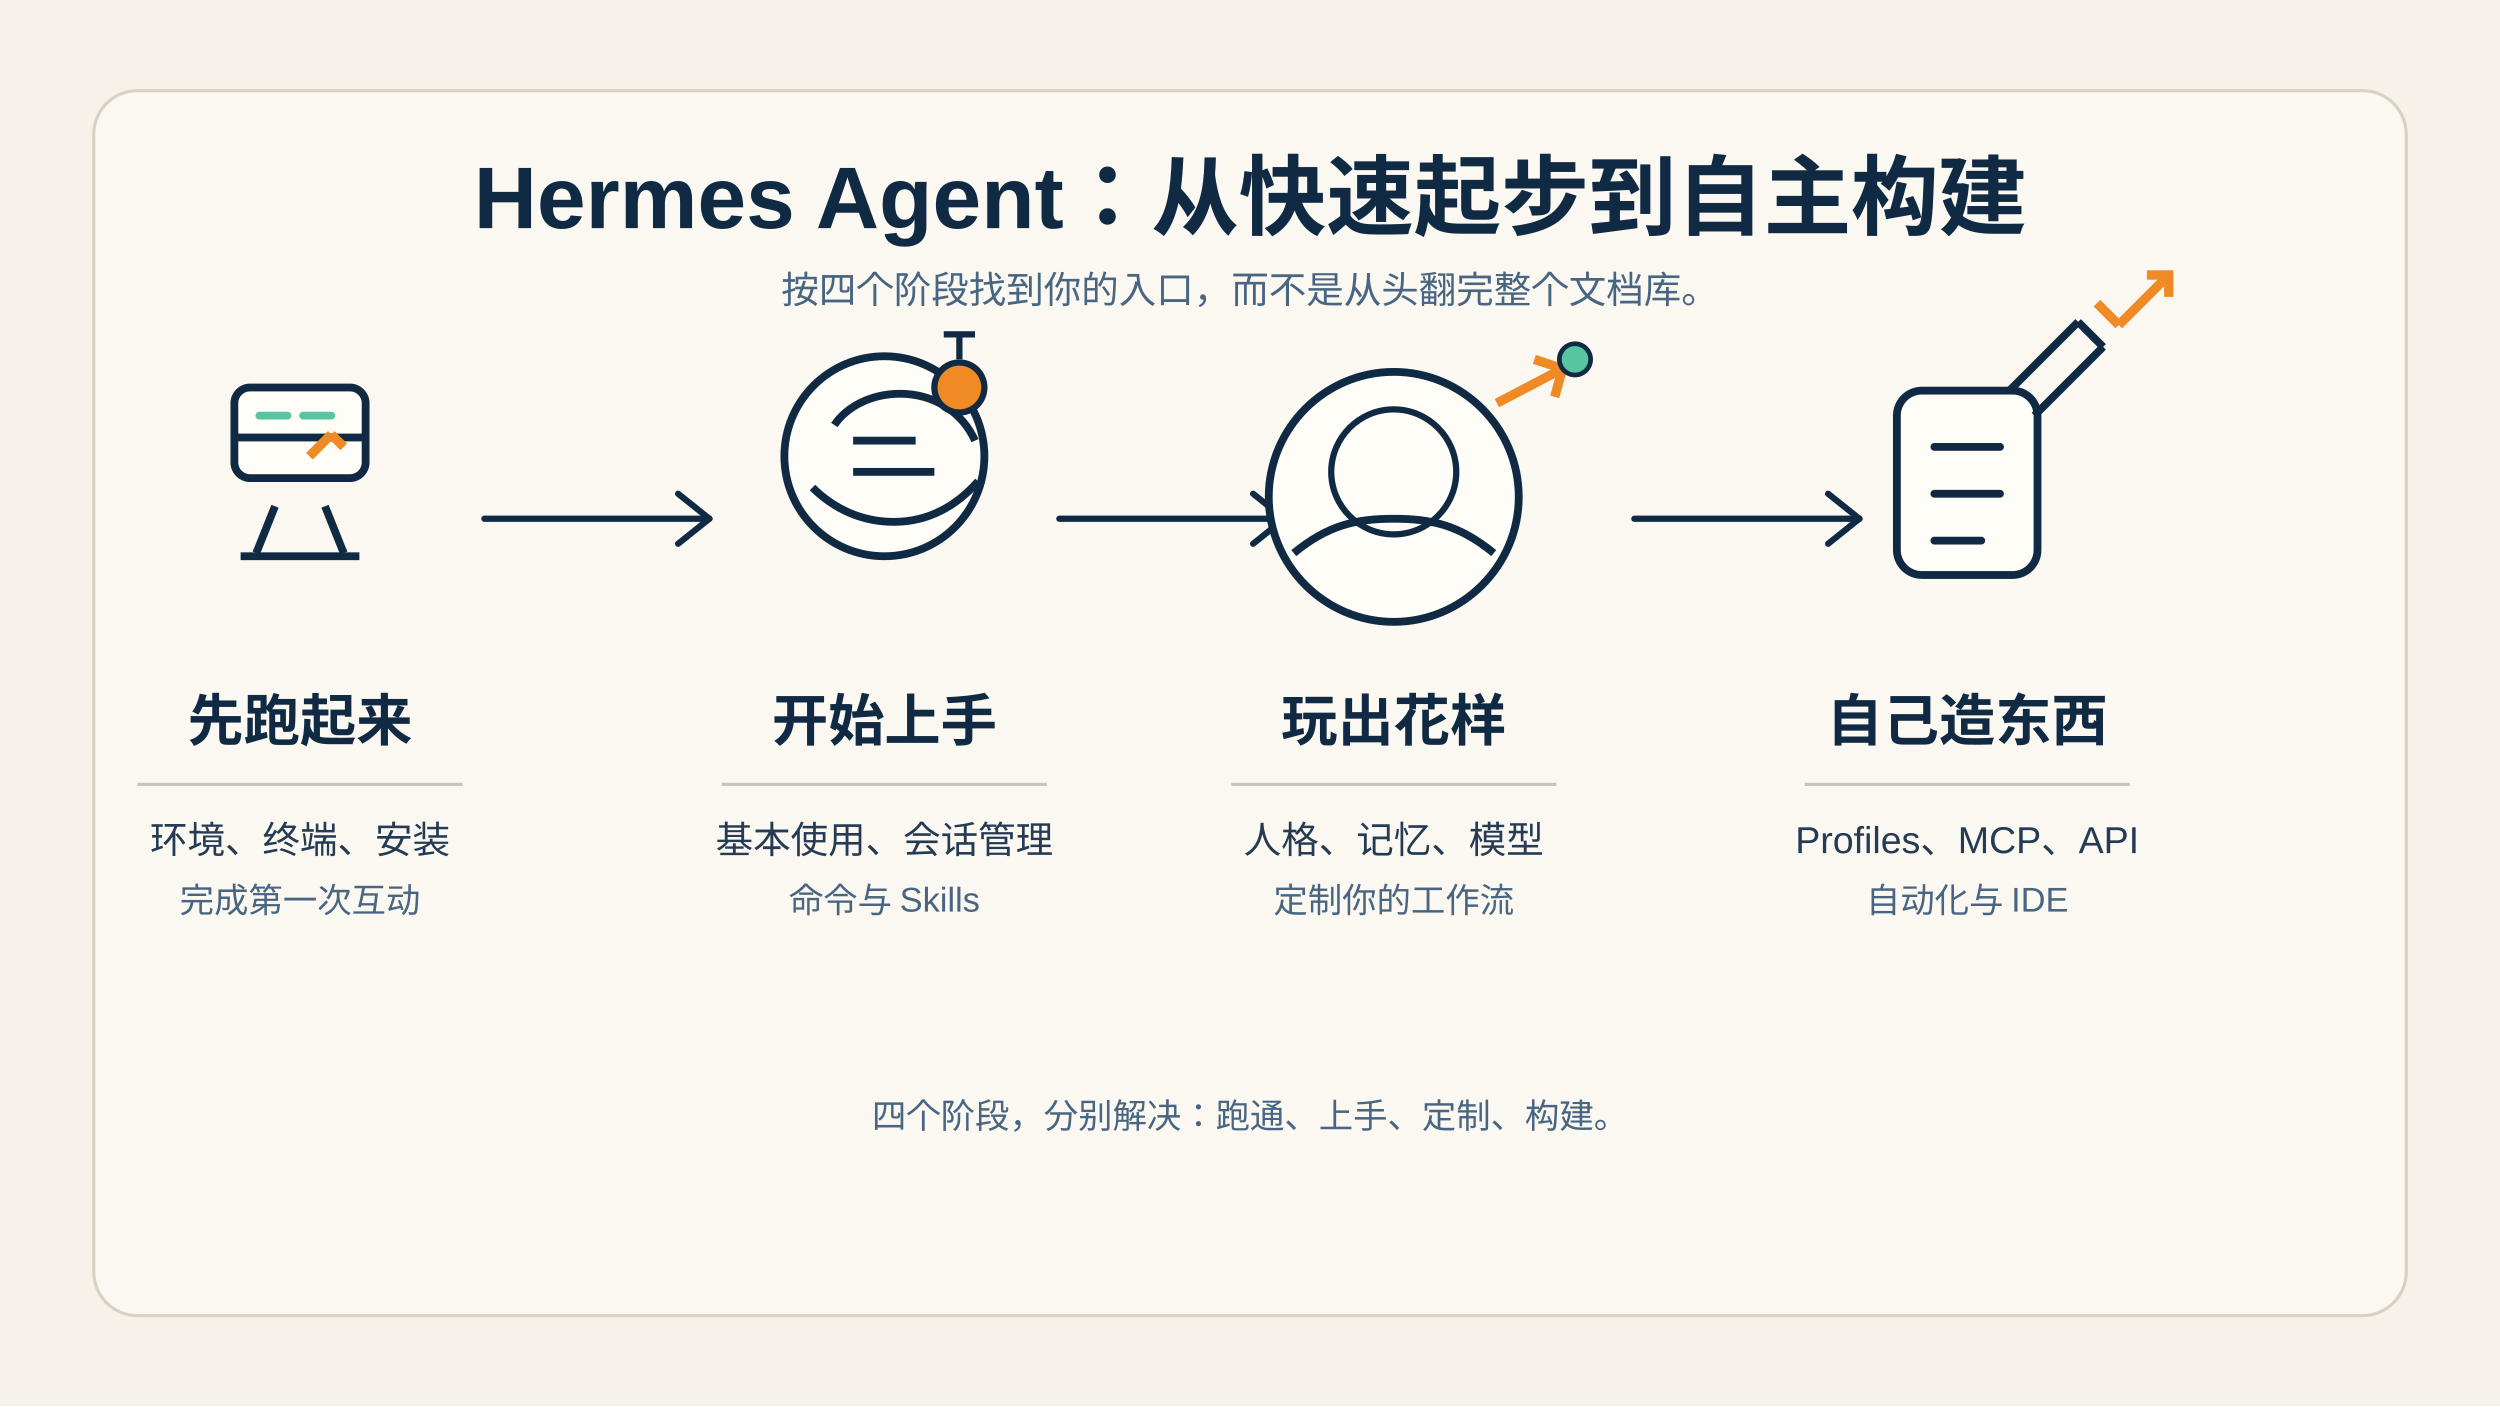
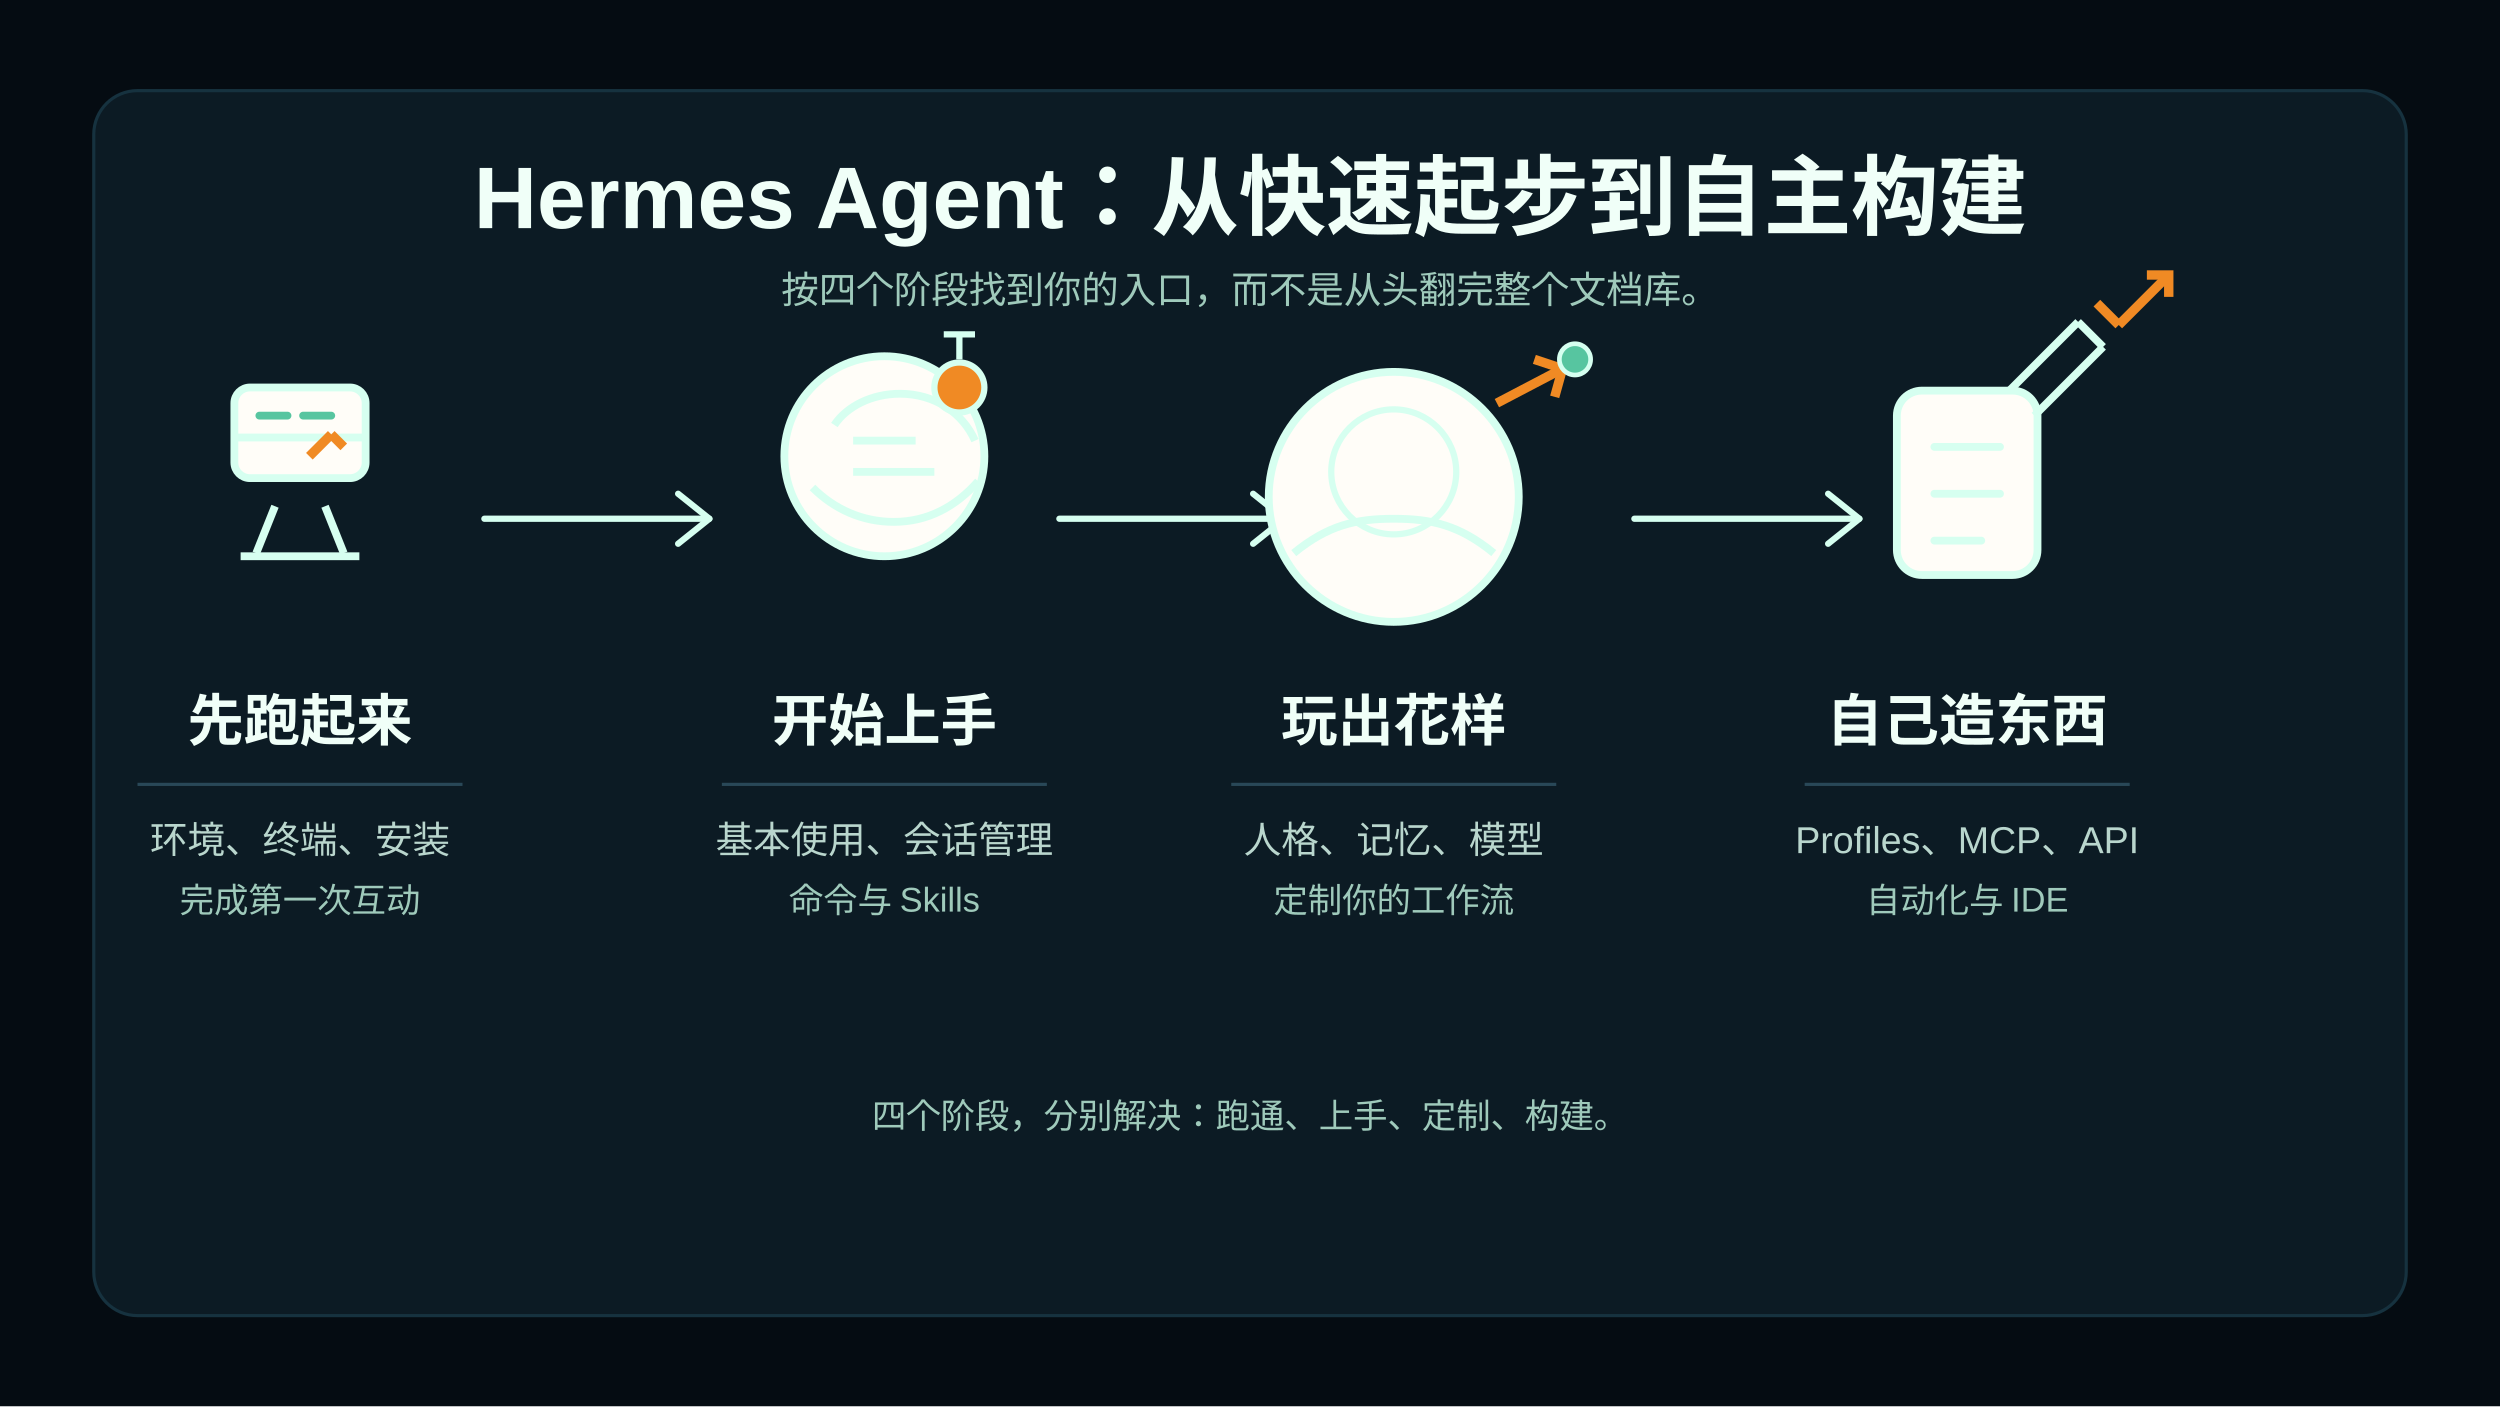
<svg xmlns="http://www.w3.org/2000/svg" width="1600" height="900" viewBox="0 0 1600 900" fill="none">
-   <rect width="1600" height="900" fill="#F6F2EA" />
-   <rect x="60" y="58" width="1480" height="784" rx="28" fill="#FBF8F2" stroke="#D9D1C3" stroke-width="2" />
-   <text x="800" y="146" text-anchor="middle" fill="#102A43" font-size="56" font-family="Arial, PingFang SC, Microsoft YaHei, sans-serif" font-weight="700">Hermes Agent：从快速起步到自主构建</text>
-   <text x="800" y="194" text-anchor="middle" fill="#486581" font-size="24" font-family="Arial, PingFang SC, Microsoft YaHei, sans-serif">按四个阶段找到你的入口，而不是从头翻完整个文档库。</text>
-   <g stroke="#102A43" stroke-width="4" stroke-linecap="round" stroke-linejoin="round">
+   <rect width="1600" height="900" fill="#050C12" />
+   <rect x="60" y="58" width="1480" height="784" rx="28" fill="#0C1B24" stroke="#16323F" stroke-width="2" />
+   <text x="800" y="146" text-anchor="middle" fill="#F0FFF8" font-size="56" font-family="Arial, PingFang SC, Microsoft YaHei, sans-serif" font-weight="700">Hermes Agent：从快速起步到自主构建</text>
+   <text x="800" y="194" text-anchor="middle" fill="#9FCABB" font-size="24" font-family="Arial, PingFang SC, Microsoft YaHei, sans-serif">按四个阶段找到你的入口，而不是从头翻完整个文档库。</text>
+   <g stroke="#D6FFF0" stroke-width="4" stroke-linecap="round" stroke-linejoin="round">
    <path d="M310 332H454" />
    <path d="M434 316L454 332L434 348" />
    <path d="M678 332H822" />
    <path d="M802 316L822 332L802 348" />
    <path d="M1046 332H1190" />
    <path d="M1170 316L1190 332L1170 348" />
  </g>
  <g>
-     <rect x="150" y="248" width="84" height="58" rx="10" fill="#FFFDF8" stroke="#102A43" stroke-width="5" />
-     <path d="M150 280H234" stroke="#102A43" stroke-width="5" />
+     <rect x="150" y="248" width="84" height="58" rx="10" fill="#FFFDF8" stroke="#D6FFF0" stroke-width="5" />
+     <path d="M150 280H234" stroke="#D6FFF0" stroke-width="5" />
    <path d="M166 266H184" stroke="#57C5A0" stroke-width="5" stroke-linecap="round" />
    <path d="M194 266H212" stroke="#57C5A0" stroke-width="5" stroke-linecap="round" />
-     <path d="M176 324L164 354" stroke="#102A43" stroke-width="5" />
-     <path d="M208 324L220 354" stroke="#102A43" stroke-width="5" />
-     <path d="M154 356H230" stroke="#102A43" stroke-width="5" />
+     <path d="M176 324L164 354" stroke="#D6FFF0" stroke-width="5" />
+     <path d="M208 324L220 354" stroke="#D6FFF0" stroke-width="5" />
+     <path d="M154 356H230" stroke="#D6FFF0" stroke-width="5" />
    <path d="M198 292L212 278" stroke="#F08A24" stroke-width="6" />
    <path d="M212 278L220 286" stroke="#F08A24" stroke-width="6" />
  </g>
  <g>
-     <circle cx="566" cy="292" r="64" stroke="#102A43" stroke-width="5" fill="#FFFDF8" />
-     <path d="M534 272C542 260 558 252 576 252C598 252 616 264 624 282" stroke="#102A43" stroke-width="5" />
-     <path d="M520 312C534 326 552 334 572 334C594 334 612 324 626 308" stroke="#102A43" stroke-width="5" />
-     <path d="M546 282H586" stroke="#102A43" stroke-width="5" />
-     <path d="M546 302H598" stroke="#102A43" stroke-width="5" />
-     <circle cx="614" cy="248" r="16" fill="#F08A24" stroke="#102A43" stroke-width="4" />
-     <path d="M614 230V214" stroke="#102A43" stroke-width="4" />
-     <path d="M604 214H624" stroke="#102A43" stroke-width="4" />
+     <circle cx="566" cy="292" r="64" stroke="#D6FFF0" stroke-width="5" fill="#FFFDF8" />
+     <path d="M534 272C542 260 558 252 576 252C598 252 616 264 624 282" stroke="#D6FFF0" stroke-width="5" />
+     <path d="M520 312C534 326 552 334 572 334C594 334 612 324 626 308" stroke="#D6FFF0" stroke-width="5" />
+     <path d="M546 282H586" stroke="#D6FFF0" stroke-width="5" />
+     <path d="M546 302H598" stroke="#D6FFF0" stroke-width="5" />
+     <circle cx="614" cy="248" r="16" fill="#F08A24" stroke="#D6FFF0" stroke-width="4" />
+     <path d="M614 230V214" stroke="#D6FFF0" stroke-width="4" />
+     <path d="M604 214H624" stroke="#D6FFF0" stroke-width="4" />
  </g>
  <g>
-     <path d="M892 238C936 238 972 274 972 318C972 362 936 398 892 398C848 398 812 362 812 318C812 274 848 238 892 238Z" stroke="#102A43" stroke-width="5" fill="#FFFDF8" />
-     <path d="M892 262C914 262 932 280 932 302C932 324 914 342 892 342C870 342 852 324 852 302C852 280 870 262 892 262Z" stroke="#102A43" stroke-width="4" />
-     <path d="M828 354C850 336 868 332 892 332C916 332 934 336 956 354" stroke="#102A43" stroke-width="5" />
+     <path d="M892 238C936 238 972 274 972 318C972 362 936 398 892 398C848 398 812 362 812 318C812 274 848 238 892 238Z" stroke="#D6FFF0" stroke-width="5" fill="#FFFDF8" />
+     <path d="M892 262C914 262 932 280 932 302C932 324 914 342 892 342C870 342 852 324 852 302C852 280 870 262 892 262Z" stroke="#D6FFF0" stroke-width="4" />
+     <path d="M828 354C850 336 868 332 892 332C916 332 934 336 956 354" stroke="#D6FFF0" stroke-width="5" />
    <path d="M958 258L1000 236" stroke="#F08A24" stroke-width="6" />
    <path d="M1000 236L995 254" stroke="#F08A24" stroke-width="6" />
    <path d="M1000 236L982 230" stroke="#F08A24" stroke-width="6" />
-     <circle cx="1008" cy="230" r="10" fill="#57C5A0" stroke="#102A43" stroke-width="3" />
+     <circle cx="1008" cy="230" r="10" fill="#57C5A0" stroke="#D6FFF0" stroke-width="3" />
  </g>
  <g>
-     <rect x="1214" y="250" width="90" height="118" rx="16" fill="#FFFDF8" stroke="#102A43" stroke-width="5" />
-     <path d="M1238 286H1280" stroke="#102A43" stroke-width="5" stroke-linecap="round" />
-     <path d="M1238 316H1280" stroke="#102A43" stroke-width="5" stroke-linecap="round" />
-     <path d="M1238 346H1268" stroke="#102A43" stroke-width="5" stroke-linecap="round" />
-     <path d="M1286 250L1330 206" stroke="#102A43" stroke-width="5" />
-     <path d="M1330 206L1346 222" stroke="#102A43" stroke-width="5" />
-     <path d="M1346 222L1302 266" stroke="#102A43" stroke-width="5" />
+     <rect x="1214" y="250" width="90" height="118" rx="16" fill="#FFFDF8" stroke="#D6FFF0" stroke-width="5" />
+     <path d="M1238 286H1280" stroke="#D6FFF0" stroke-width="5" stroke-linecap="round" />
+     <path d="M1238 316H1280" stroke="#D6FFF0" stroke-width="5" stroke-linecap="round" />
+     <path d="M1238 346H1268" stroke="#D6FFF0" stroke-width="5" stroke-linecap="round" />
+     <path d="M1286 250L1330 206" stroke="#D6FFF0" stroke-width="5" />
+     <path d="M1330 206L1346 222" stroke="#D6FFF0" stroke-width="5" />
+     <path d="M1346 222L1302 266" stroke="#D6FFF0" stroke-width="5" />
    <path d="M1342 194L1356 208" stroke="#F08A24" stroke-width="6" />
    <path d="M1356 208L1388 176" stroke="#F08A24" stroke-width="6" />
    <path d="M1374 176H1388V190" stroke="#F08A24" stroke-width="6" />
  </g>
  <g>
-     <text x="192" y="474" text-anchor="middle" fill="#102A43" font-size="36" font-family="Arial, PingFang SC, Microsoft YaHei, sans-serif" font-weight="700">先跑起来</text>
-     <path d="M88 502H296" stroke="#C9C1B4" stroke-width="2" />
-     <text x="192" y="546" text-anchor="middle" fill="#243B53" font-size="24" font-family="Arial, PingFang SC, Microsoft YaHei, sans-serif">环境、终端、安装</text>
-     <text x="192" y="584" text-anchor="middle" fill="#486581" font-size="22" font-family="Arial, PingFang SC, Microsoft YaHei, sans-serif">完成第一次互动</text>
+     <text x="192" y="474" text-anchor="middle" fill="#F0FFF8" font-size="36" font-family="Arial, PingFang SC, Microsoft YaHei, sans-serif" font-weight="700">先跑起来</text>
+     <path d="M88 502H296" stroke="#294858" stroke-width="2" />
+     <text x="192" y="546" text-anchor="middle" fill="#B9D6CD" font-size="24" font-family="Arial, PingFang SC, Microsoft YaHei, sans-serif">环境、终端、安装</text>
+     <text x="192" y="584" text-anchor="middle" fill="#9FCABB" font-size="22" font-family="Arial, PingFang SC, Microsoft YaHei, sans-serif">完成第一次互动</text>
  </g>
  <g>
-     <text x="566" y="474" text-anchor="middle" fill="#102A43" font-size="36" font-family="Arial, PingFang SC, Microsoft YaHei, sans-serif" font-weight="700">开始上手</text>
-     <path d="M462 502H670" stroke="#C9C1B4" stroke-width="2" />
-     <text x="566" y="546" text-anchor="middle" fill="#243B53" font-size="24" font-family="Arial, PingFang SC, Microsoft YaHei, sans-serif">基本使用、会话管理</text>
-     <text x="566" y="584" text-anchor="middle" fill="#486581" font-size="22" font-family="Arial, PingFang SC, Microsoft YaHei, sans-serif">命令与 Skills</text>
+     <text x="566" y="474" text-anchor="middle" fill="#F0FFF8" font-size="36" font-family="Arial, PingFang SC, Microsoft YaHei, sans-serif" font-weight="700">开始上手</text>
+     <path d="M462 502H670" stroke="#294858" stroke-width="2" />
+     <text x="566" y="546" text-anchor="middle" fill="#B9D6CD" font-size="24" font-family="Arial, PingFang SC, Microsoft YaHei, sans-serif">基本使用、会话管理</text>
+     <text x="566" y="584" text-anchor="middle" fill="#9FCABB" font-size="22" font-family="Arial, PingFang SC, Microsoft YaHei, sans-serif">命令与 Skills</text>
  </g>
  <g>
-     <text x="892" y="474" text-anchor="middle" fill="#102A43" font-size="36" font-family="Arial, PingFang SC, Microsoft YaHei, sans-serif" font-weight="700">玩出花样</text>
-     <path d="M788 502H996" stroke="#C9C1B4" stroke-width="2" />
-     <text x="892" y="546" text-anchor="middle" fill="#243B53" font-size="24" font-family="Arial, PingFang SC, Microsoft YaHei, sans-serif">人格、记忆、模型</text>
-     <text x="892" y="584" text-anchor="middle" fill="#486581" font-size="22" font-family="Arial, PingFang SC, Microsoft YaHei, sans-serif">定制你的工作流</text>
+     <text x="892" y="474" text-anchor="middle" fill="#F0FFF8" font-size="36" font-family="Arial, PingFang SC, Microsoft YaHei, sans-serif" font-weight="700">玩出花样</text>
+     <path d="M788 502H996" stroke="#294858" stroke-width="2" />
+     <text x="892" y="546" text-anchor="middle" fill="#B9D6CD" font-size="24" font-family="Arial, PingFang SC, Microsoft YaHei, sans-serif">人格、记忆、模型</text>
+     <text x="892" y="584" text-anchor="middle" fill="#9FCABB" font-size="22" font-family="Arial, PingFang SC, Microsoft YaHei, sans-serif">定制你的工作流</text>
  </g>
  <g>
-     <text x="1259" y="474" text-anchor="middle" fill="#102A43" font-size="36" font-family="Arial, PingFang SC, Microsoft YaHei, sans-serif" font-weight="700">自己造东西</text>
-     <path d="M1155 502H1363" stroke="#C9C1B4" stroke-width="2" />
-     <text x="1259" y="546" text-anchor="middle" fill="#243B53" font-size="24" font-family="Arial, PingFang SC, Microsoft YaHei, sans-serif">Profiles、MCP、API</text>
-     <text x="1259" y="584" text-anchor="middle" fill="#486581" font-size="22" font-family="Arial, PingFang SC, Microsoft YaHei, sans-serif">自动化与 IDE</text>
+     <text x="1259" y="474" text-anchor="middle" fill="#F0FFF8" font-size="36" font-family="Arial, PingFang SC, Microsoft YaHei, sans-serif" font-weight="700">自己造东西</text>
+     <path d="M1155 502H1363" stroke="#294858" stroke-width="2" />
+     <text x="1259" y="546" text-anchor="middle" fill="#B9D6CD" font-size="24" font-family="Arial, PingFang SC, Microsoft YaHei, sans-serif">Profiles、MCP、API</text>
+     <text x="1259" y="584" text-anchor="middle" fill="#9FCABB" font-size="22" font-family="Arial, PingFang SC, Microsoft YaHei, sans-serif">自动化与 IDE</text>
  </g>
-   <text x="800" y="722" text-anchor="middle" fill="#486581" font-size="22" font-family="Arial, PingFang SC, Microsoft YaHei, sans-serif">四个阶段，分别解决：跑通、上手、定制、构建。</text>
+   <text x="800" y="722" text-anchor="middle" fill="#9FCABB" font-size="22" font-family="Arial, PingFang SC, Microsoft YaHei, sans-serif">四个阶段，分别解决：跑通、上手、定制、构建。</text>
</svg>
